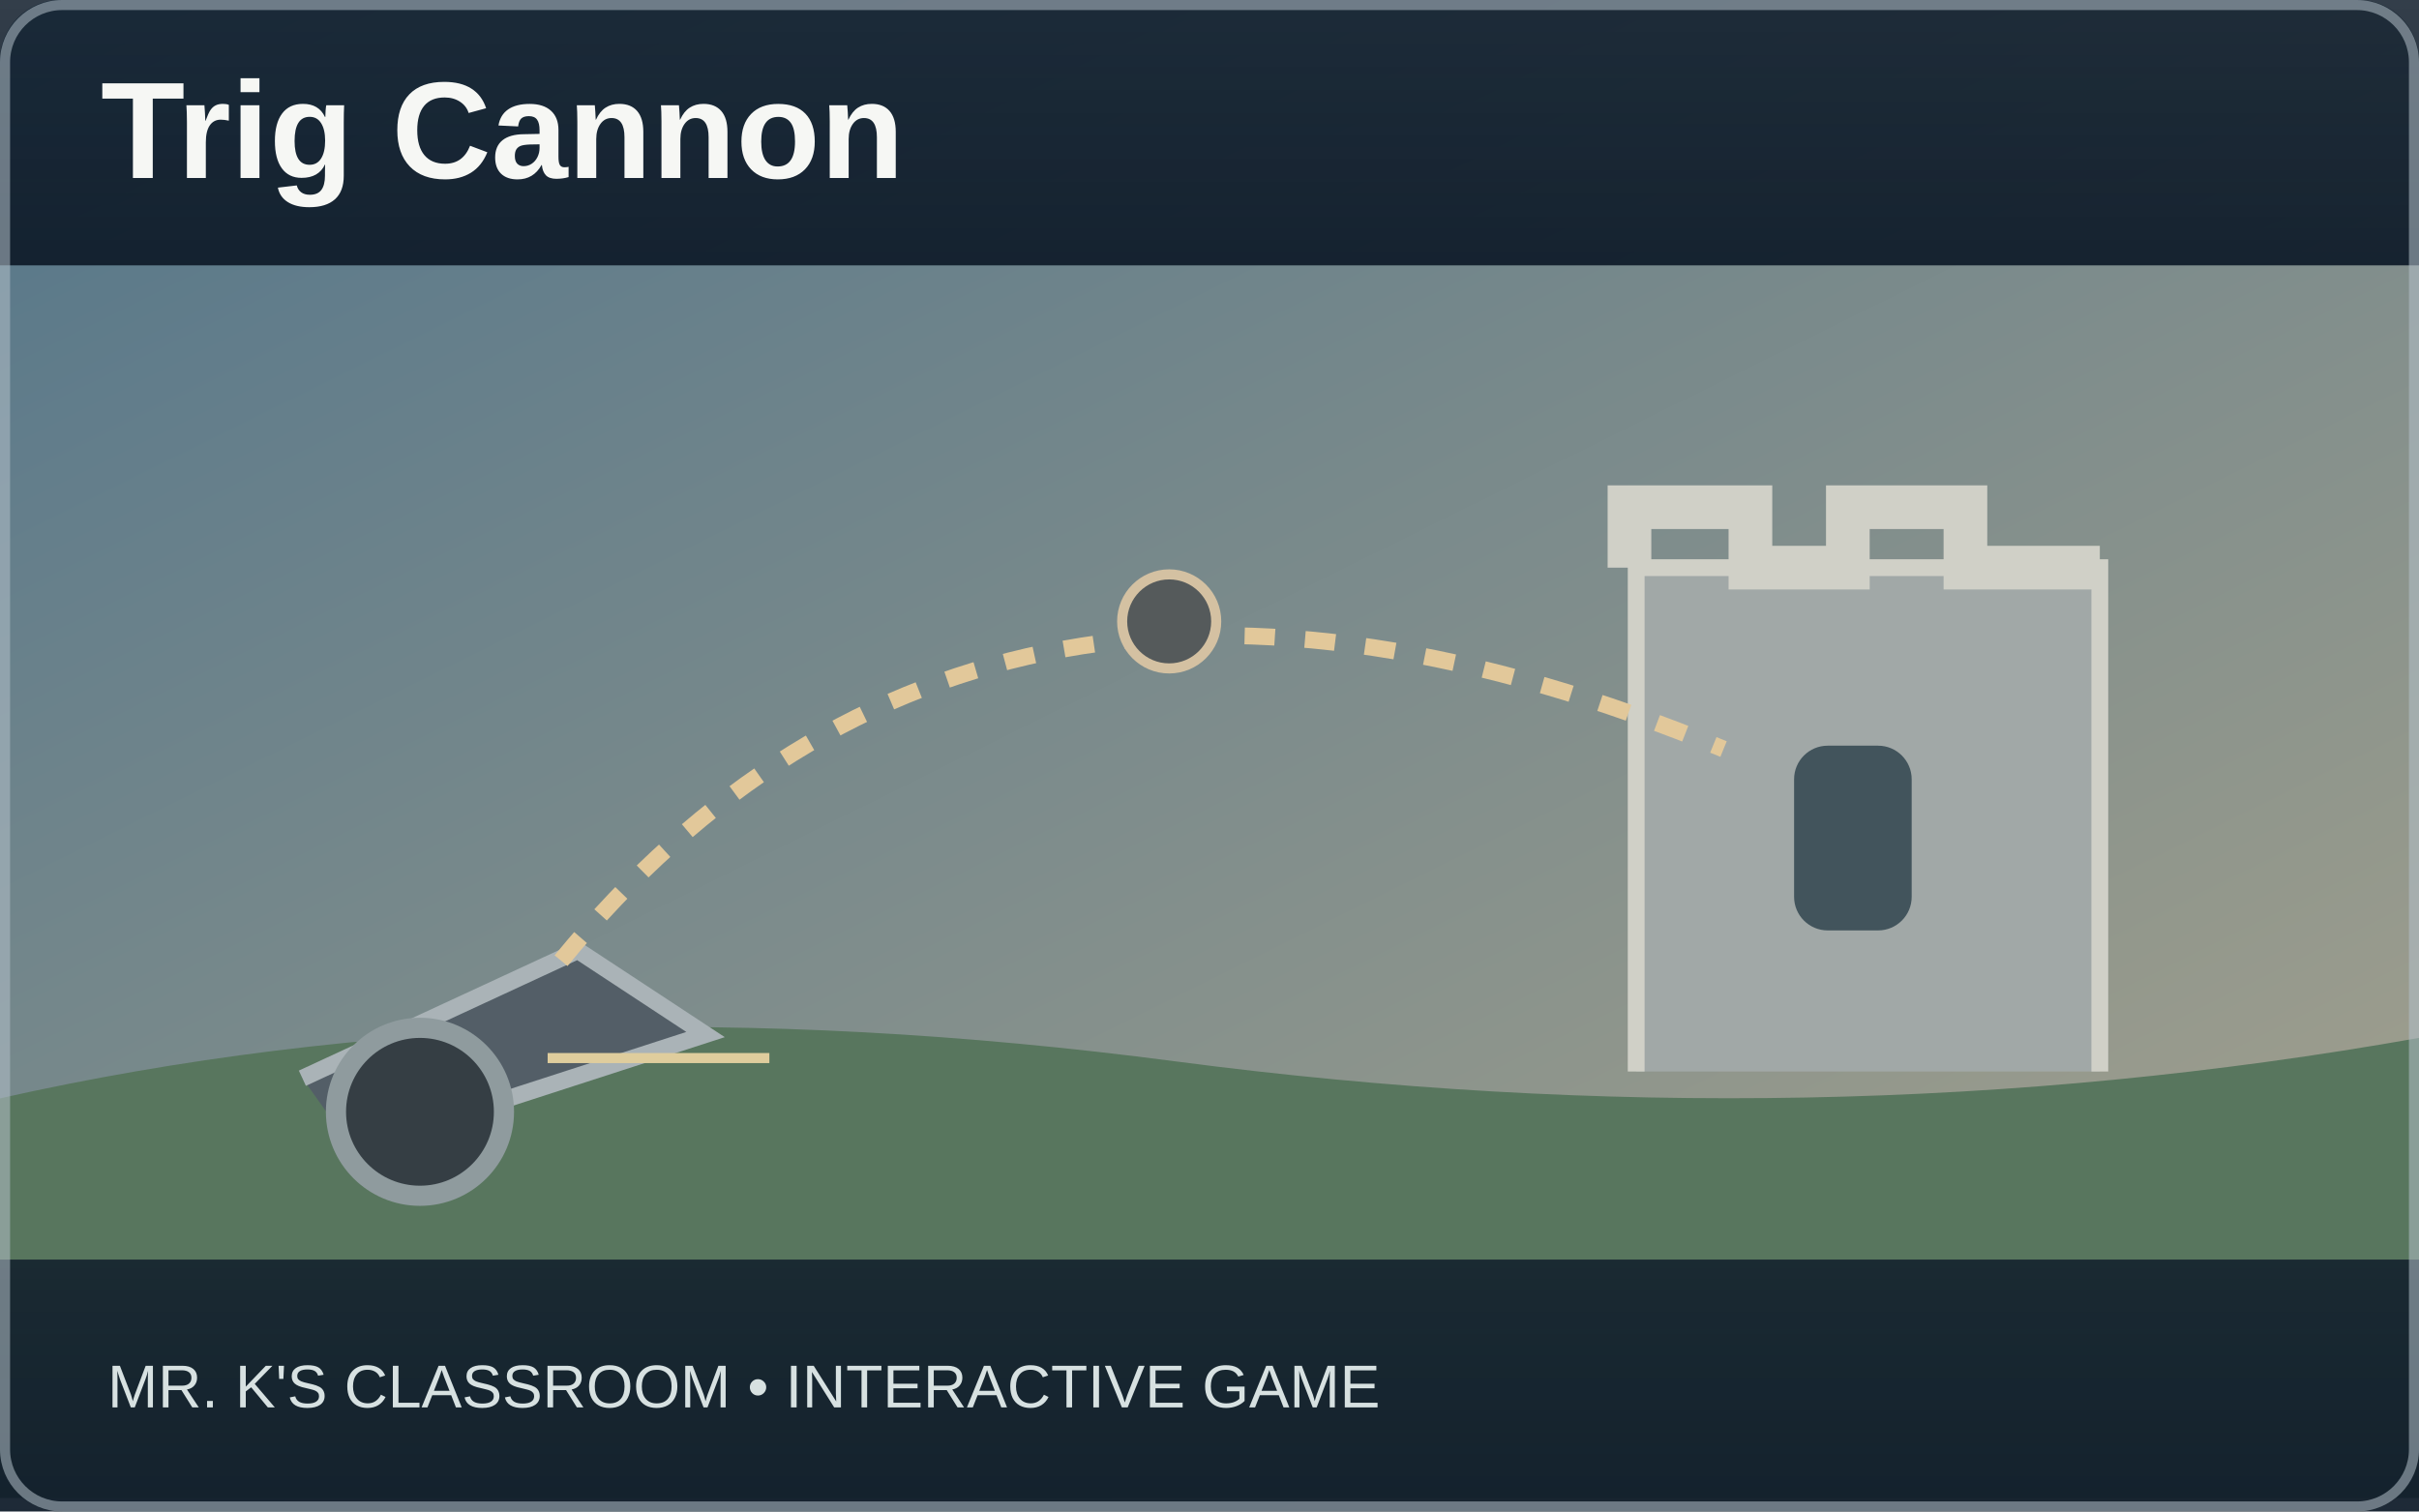
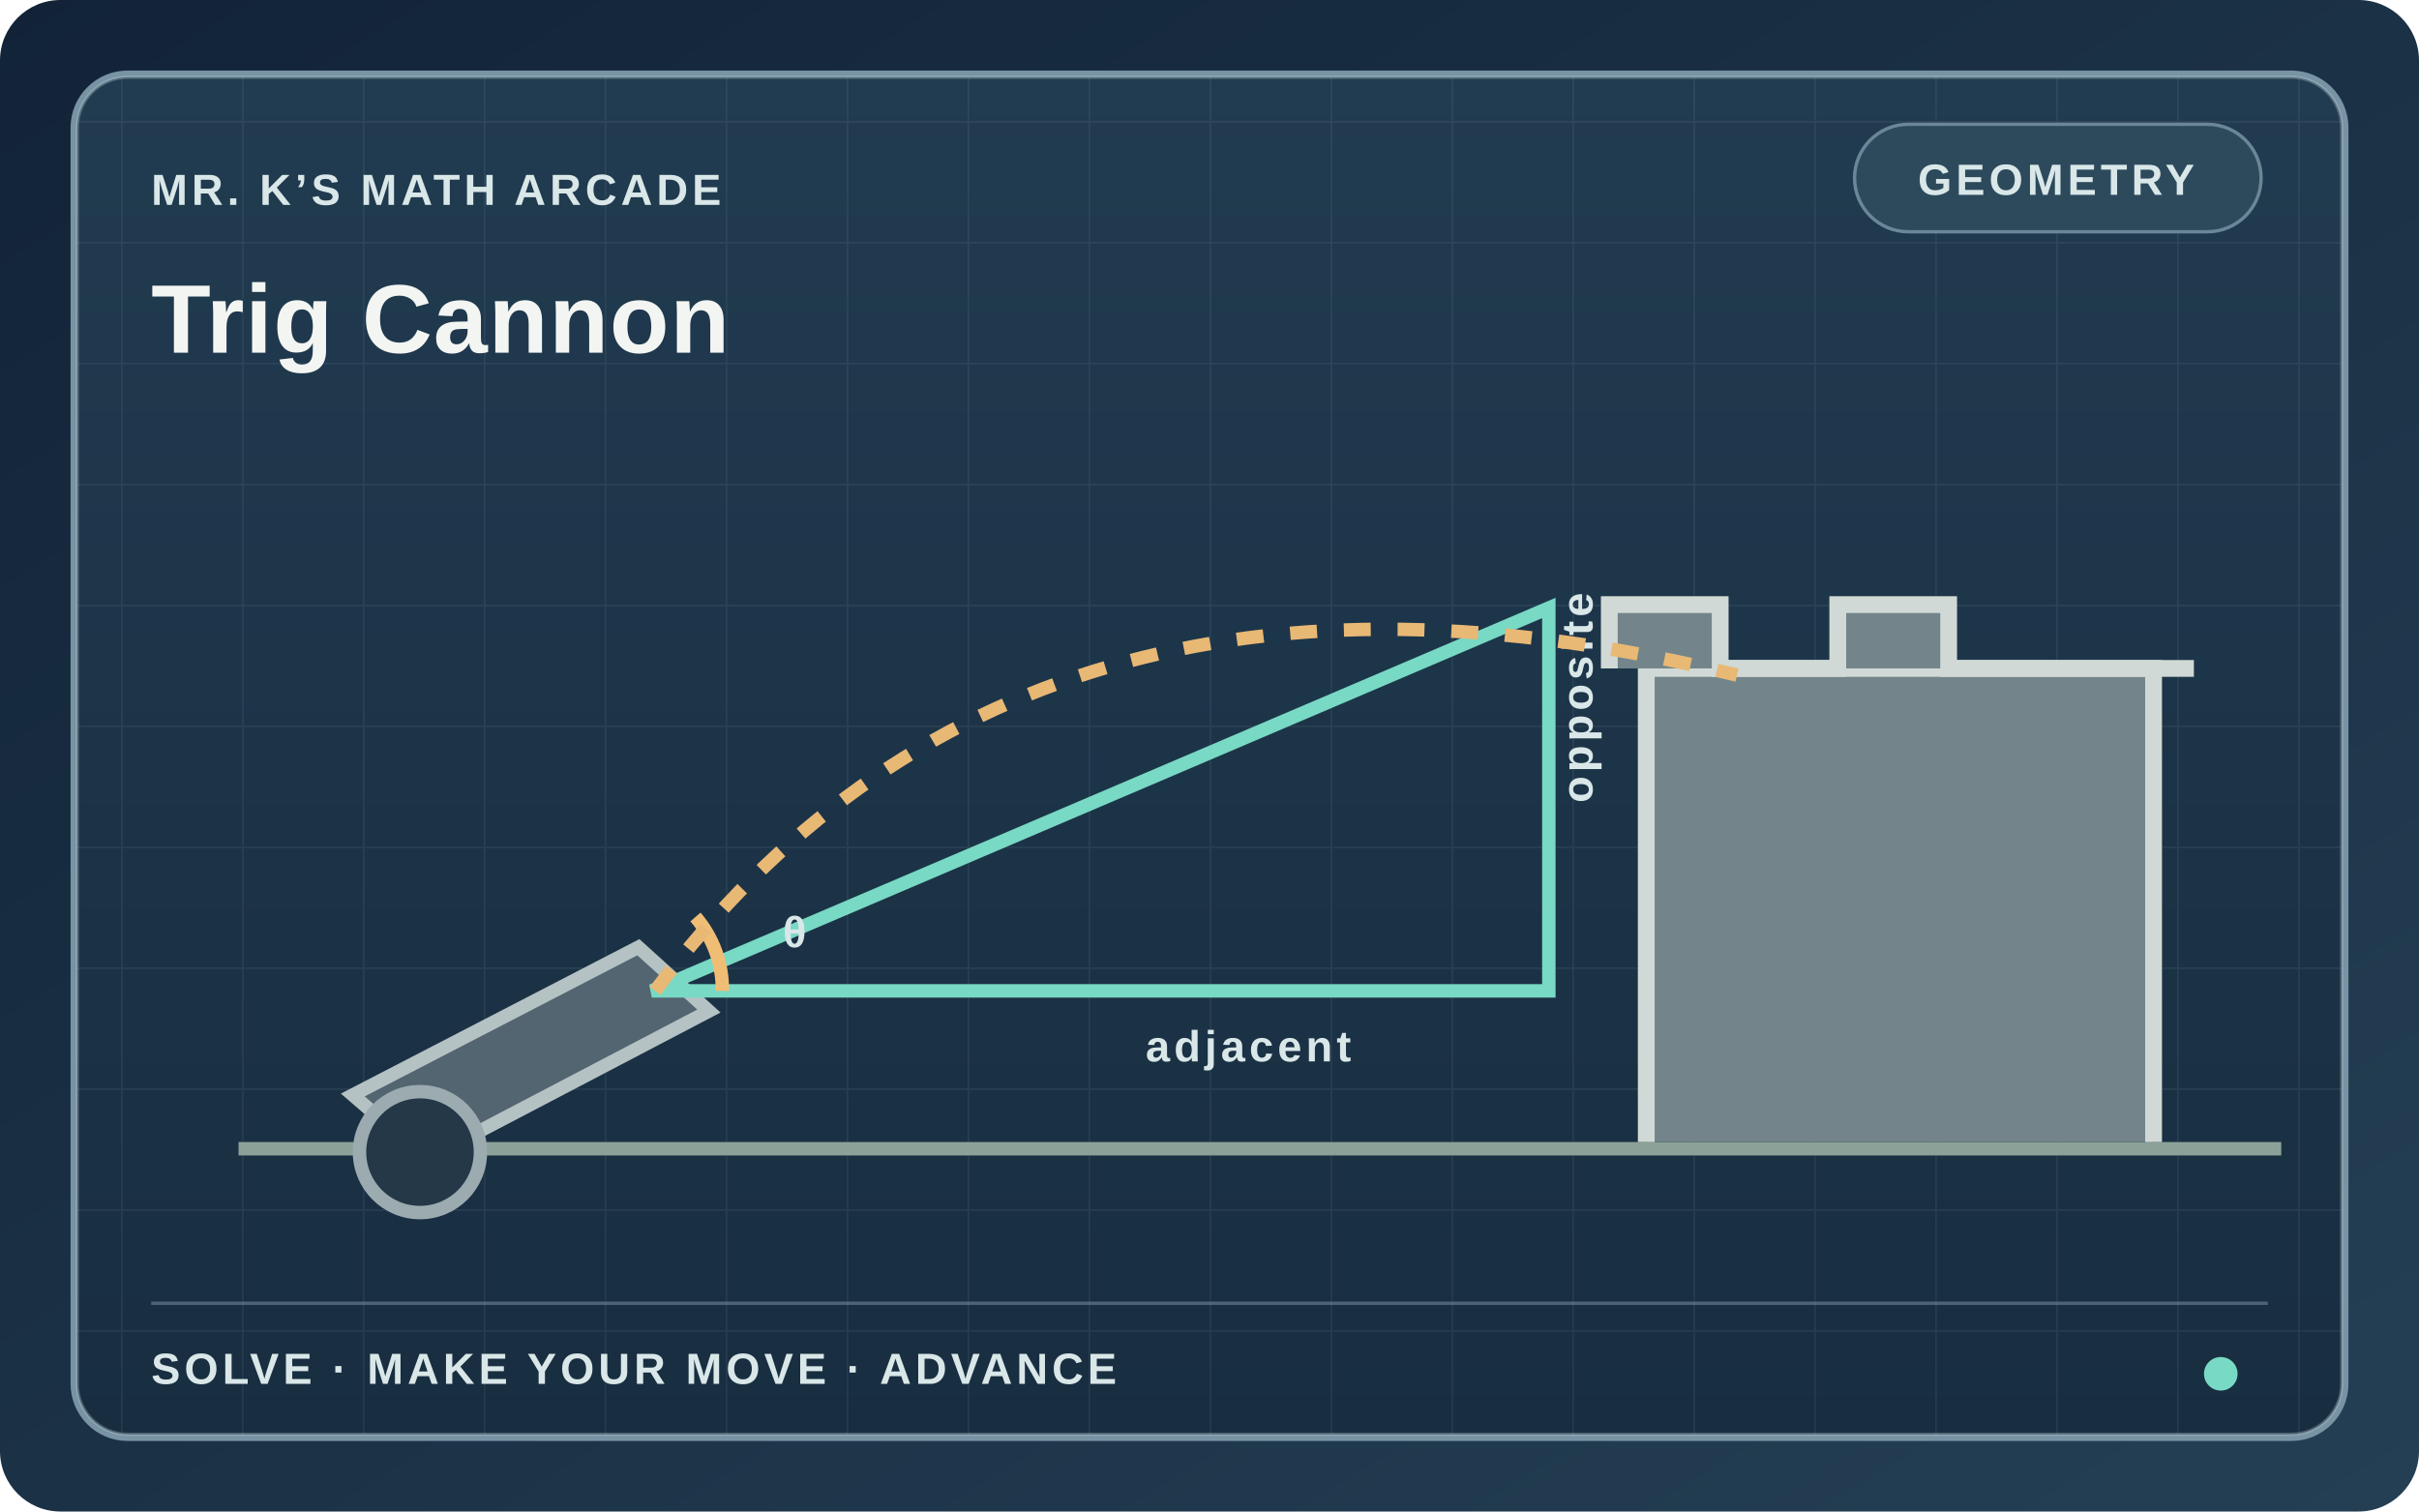
<svg xmlns="http://www.w3.org/2000/svg" viewBox="0 0 720 450" role="img" aria-label="Trig Cannon">
  <defs>
-     <linearGradient id="bg" x1="0" y1="0" x2=".8" y2="1">
-       <stop stop-color="#53758a" />
-       <stop offset="1" stop-color="#a2a08d" />
+     <linearGradient id="bg" x1="0" y1="0" x2="1" y2="1">
+       <stop stop-color="#122337" />
+       <stop offset="1" stop-color="#243f54" />
    </linearGradient>
-     <linearGradient id="shade" x1="0" y1="0" x2="0" y2="1">
-       <stop stop-color="#0f1c2a" stop-opacity=".85" />
-       <stop offset="1" stop-color="#0f1c2a" stop-opacity=".94" />
+     <linearGradient id="panel" x1="0" y1="0" x2="0" y2="1">
+       <stop stop-color="#213b50" />
+       <stop offset="1" stop-color="#182d40" />
    </linearGradient>
+     <pattern id="grid" width="36" height="36" patternUnits="userSpaceOnUse">
+       <path d="M36 0H0V36" fill="none" stroke="#a9c0ce" stroke-opacity=".09" />
+     </pattern>
  </defs>
+   <style>.title{font:700 29px Arial,Helvetica,sans-serif;fill:#f3f5f2;letter-spacing:.3px}.label{font:700 13px Arial,Helvetica,sans-serif;fill:#d9e7e8;letter-spacing:1.2px}.formula{font:700 18px Arial,Helvetica,sans-serif;fill:#f0c884}</style>
  <rect width="720" height="450" rx="18" fill="url(#bg)" />
-   <g transform="translate(0 66)">
-     <path d="M0 261Q160 225 350 250T720 243V380H0Z" fill="#58765e" />
-     <path d="M487 253V103H625V253" fill="#a1a8a7" stroke="#d0d0c7" stroke-width="5" />
-     <path d="M485 103V85h36v18h29V85h35v18h40" stroke="#d0d0c7" stroke-width="13" fill="none" />
-     <rect x="534" y="156" width="35" height="55" rx="10" fill="#42545c" />
-     <path d="M90 255l82-38l38 25l-105 34" fill="#535e67" stroke="#aab3b7" stroke-width="5" />
-     <circle cx="125" cy="265" r="25" fill="#353e44" stroke="#8f9b9e" stroke-width="6" />
-     <path d="M167 220Q293 66 513 157" fill="none" stroke="#e2c89a" stroke-width="5" stroke-dasharray="9 9" />
-     <circle cx="348" cy="119" r="14" fill="#555a5b" stroke="#d4c1a2" stroke-width="3" />
-     <path d="M163 249h66" stroke="#dfcd9d" stroke-width="3" />
+   <rect x="22" y="22" width="676" height="406" rx="16" fill="url(#panel)" stroke="#7793a4" stroke-width="2" />
+   <rect x="23" y="23" width="674" height="404" rx="15" fill="url(#grid)" />
+   <text x="45" y="61" class="label">MR. K’S MATH ARCADE</text>
+   <rect x="552" y="37" width="121" height="32" rx="16" fill="#2d4a5c" stroke="#6b8797" />
+   <text x="612" y="58" class="label" text-anchor="middle">GEOMETRY</text>
+   <text x="45" y="105" class="title">Trig Cannon</text>
+   <g>
+     <path d="M71 342H679" stroke="#8ca298" stroke-width="4" />
+     <path d="M490 340V199H641V340" fill="#73858b" stroke="#d0d9d5" stroke-width="5" />
+     <path d="M479 199V180H512V199H547V180H580V199H653" fill="#73858b" stroke="#d0d9d5" stroke-width="5" />
+     <path d="M105 326L190 282L211 301L127 345Z" fill="#526570" stroke="#b5c2c4" stroke-width="4" />
+     <circle cx="125" cy="343" r="18" fill="#243847" stroke="#9babb0" stroke-width="4" />
+     <path d="M194 295L461 295V181Z" fill="none" stroke="#78d9c4" stroke-width="4" />
+     <path d="M215 295A33 33 0 0 0 207 273" fill="none" stroke="#f0bd75" stroke-width="4" />
+     <text x="233" y="282" class="label">θ</text>
+     <text x="341" y="316" class="label">adjacent</text>
+     <text x="474" y="239" class="label" transform="rotate(-90 474 239)">opposite</text>
+     <path d="M195 295Q304 149 517 201" fill="none" stroke="#e8b875" stroke-width="4" stroke-dasharray="8 8" />
  </g>
-   <rect width="720" height="79" fill="url(#shade)" />
-   <rect y="375" width="720" height="75" fill="url(#shade)" />
-   <text x="30" y="53" font-family="Arial,Helvetica,sans-serif" font-size="41" fill="#f6f7f4" font-weight="bold">Trig Cannon</text>
-   <text x="32" y="419" font-family="Arial,Helvetica,sans-serif" font-size="18" fill="#d7e1e1">MR. K'S CLASSROOM  •  INTERACTIVE GAME</text>
-   <rect x="1.5" y="1.5" width="717" height="447" rx="17" stroke="#b2c0c8" stroke-width="3" fill="none" opacity=".55" />
+   <path d="M45 388H675" stroke="#6e8998" stroke-opacity=".6" />
+   <text x="45" y="412" class="label">SOLVE  ·  MAKE YOUR MOVE  ·  ADVANCE</text>
+   <circle cx="661" cy="409" r="5" fill="#78d9c4" />
+   <rect x="23" y="23" width="674" height="404" rx="15" fill="none" stroke="#b2c2cb" stroke-opacity=".35" stroke-width="1" />
</svg>
